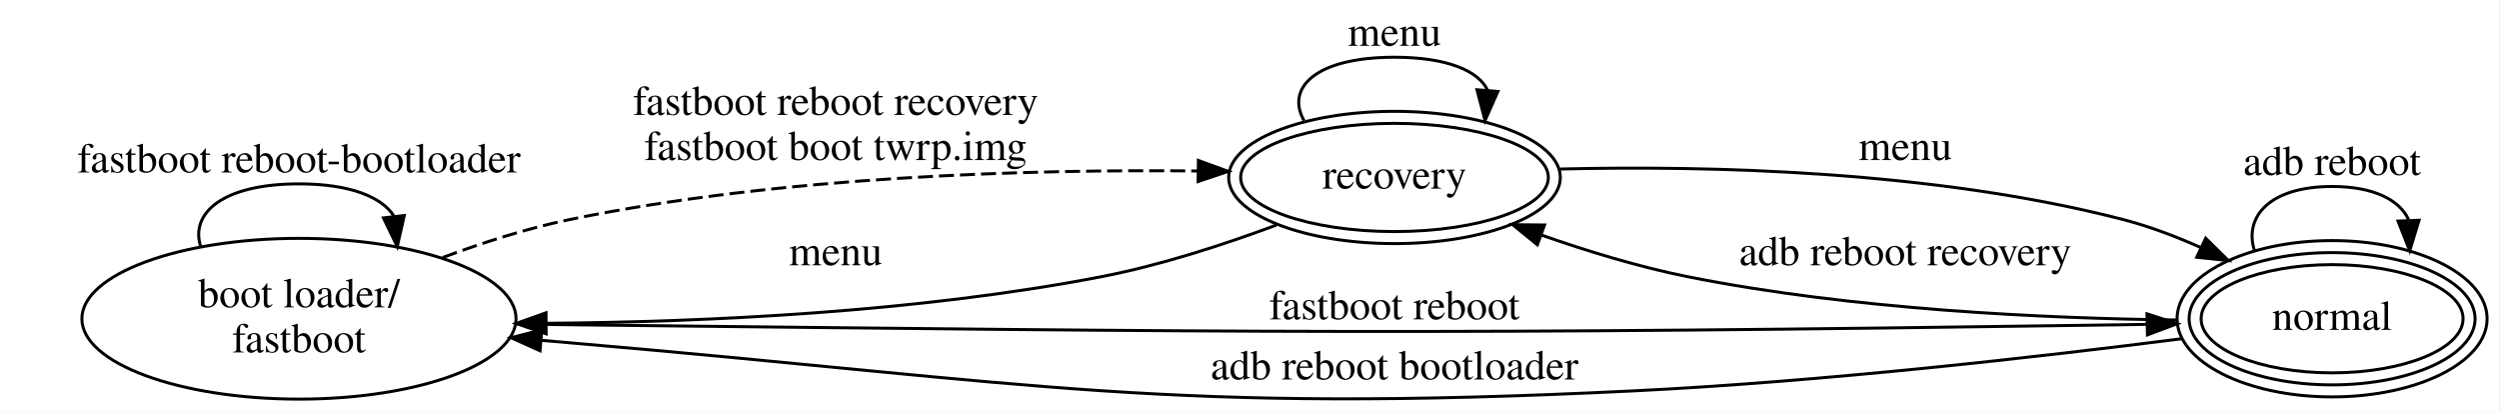
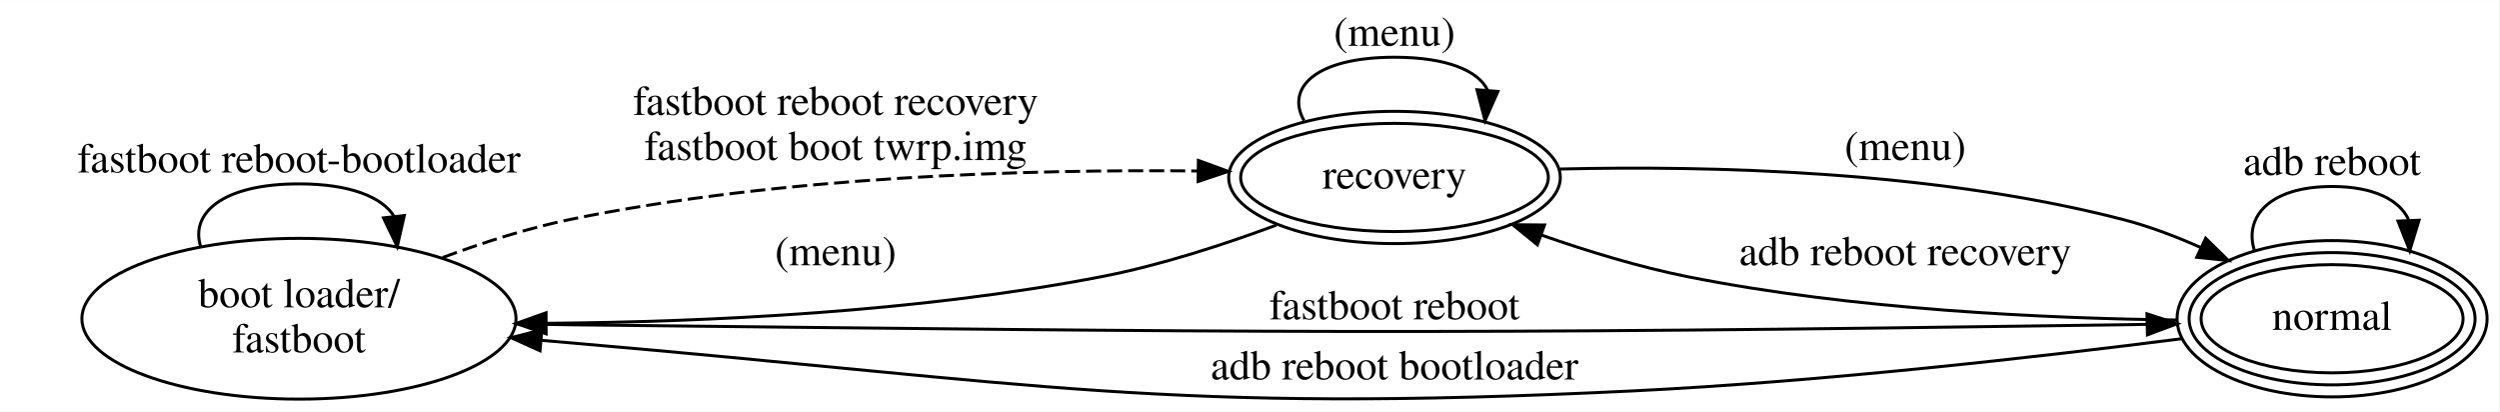
<svg xmlns="http://www.w3.org/2000/svg" width="832pt" height="137pt" viewBox="0.00 0.00 831.72 136.87">
  <g id="graph0" class="graph" transform="scale(1 1) rotate(0) translate(4 132.87)">
    <polygon fill="white" stroke="transparent" points="-4,4 -4,-132.87 827.72,-132.87 827.72,4 -4,4" />
    <g id="node1" class="node">
      <ellipse fill="none" stroke="black" cx="95.5" cy="-26.87" rx="72.25" ry="26.74" />
      <text text-anchor="middle" x="95.5" y="-30.67" font-family="Times,serif" font-size="14.00">boot loader/</text>
      <text text-anchor="middle" x="95.5" y="-15.67" font-family="Times,serif" font-size="14.00">fastboot</text>
    </g>
    <g id="edge1" class="edge">
      <path fill="none" stroke="black" d="M62.79,-50.87C59.22,-62.01 70.12,-71.74 95.5,-71.74 112.55,-71.74 123.07,-67.35 127.05,-61.09" />
      <polygon fill="black" stroke="black" points="130.56,-61.21 128.21,-50.87 123.61,-60.42 130.56,-61.21" />
      <text text-anchor="middle" x="95.5" y="-75.54" font-family="Times,serif" font-size="14.00">fastboot reboot-bootloader</text>
    </g>
    <g id="node2" class="node">
      <ellipse fill="none" stroke="black" cx="460.12" cy="-73.87" rx="51.2" ry="18" />
      <ellipse fill="none" stroke="black" cx="460.12" cy="-73.87" rx="55.19" ry="22" />
      <text text-anchor="middle" x="460.12" y="-70.17" font-family="Times,serif" font-size="14.00">recovery</text>
    </g>
    <g id="edge2" class="edge">
      <path fill="none" stroke="black" stroke-dasharray="5,2" d="M143.36,-47.25C156.77,-52.24 171.56,-56.98 185.62,-59.87 256.1,-74.37 338.83,-76.62 394.69,-76.03" />
      <polygon fill="black" stroke="black" points="394.85,-79.53 404.8,-75.89 394.76,-72.53 394.85,-79.53" />
      <text text-anchor="middle" x="274.12" y="-94.67" font-family="Times,serif" font-size="14.00">fastboot reboot recovery</text>
      <text text-anchor="middle" x="274.12" y="-79.67" font-family="Times,serif" font-size="14.00">fastboot boot twrp.img</text>
    </g>
    <g id="node3" class="node">
      <ellipse fill="none" stroke="black" cx="772.17" cy="-26.87" rx="43.59" ry="18" />
      <ellipse fill="none" stroke="black" cx="772.17" cy="-26.87" rx="47.59" ry="22" />
      <ellipse fill="none" stroke="black" cx="772.17" cy="-26.87" rx="51.59" ry="26" />
      <text text-anchor="middle" x="772.17" y="-23.17" font-family="Times,serif" font-size="14.00">normal</text>
    </g>
    <g id="edge3" class="edge">
      <path fill="none" stroke="black" d="M167.52,-25.13C173.65,-25.03 179.74,-24.94 185.62,-24.87 415.39,-22.29 472.87,-21.52 702.62,-24.87 705.18,-24.91 707.78,-24.95 710.41,-25" />
      <polygon fill="black" stroke="black" points="710.56,-28.51 720.64,-25.23 710.72,-21.51 710.56,-28.51" />
      <text text-anchor="middle" x="460.12" y="-26.67" font-family="Times,serif" font-size="14.00">fastboot reboot</text>
    </g>
    <g id="edge4" class="edge">
      <path fill="none" stroke="black" d="M420.82,-58.04C403.37,-51.54 382.27,-44.67 362.62,-40.87 301.39,-29.03 230.85,-25.78 177.78,-25.35" />
      <polygon fill="black" stroke="black" points="177.76,-21.85 167.75,-25.3 177.73,-28.85 177.76,-21.85" />
-       <text text-anchor="middle" x="274.12" y="-44.67" font-family="Times,serif" font-size="14.00">menu</text>
+       <text text-anchor="middle" x="274.12" y="-44.67" font-family="Times,serif" font-size="14.00">(menu)</text>
    </g>
    <g id="edge5" class="edge">
      <path fill="none" stroke="black" d="M430,-92.8C423.85,-103.71 433.89,-113.87 460.12,-113.87 477.75,-113.87 488.06,-109.28 491.07,-102.97" />
      <polygon fill="black" stroke="black" points="494.54,-102.49 490.25,-92.8 487.57,-103.05 494.54,-102.49" />
-       <text text-anchor="middle" x="460.12" y="-117.67" font-family="Times,serif" font-size="14.00">menu</text>
+       <text text-anchor="middle" x="460.12" y="-117.67" font-family="Times,serif" font-size="14.00">(menu)</text>
    </g>
    <g id="edge6" class="edge">
      <path fill="none" stroke="black" d="M515.29,-76.68C564.85,-77.86 639.81,-76.13 702.62,-59.87 711.26,-57.63 720.12,-54.28 728.47,-50.55" />
      <polygon fill="black" stroke="black" points="730.1,-53.65 737.65,-46.23 727.12,-47.32 730.1,-53.65" />
-       <text text-anchor="middle" x="630.12" y="-79.67" font-family="Times,serif" font-size="14.00">menu</text>
+       <text text-anchor="middle" x="630.12" y="-79.67" font-family="Times,serif" font-size="14.00">(menu)</text>
    </g>
    <g id="edge7" class="edge">
      <path fill="none" stroke="black" d="M722.06,-20.21C675.27,-14.24 602.8,-5.96 539.62,-2.87 382.32,4.83 342.54,-5.39 185.62,-18.87 182.55,-19.13 179.42,-19.41 176.25,-19.68" />
      <polygon fill="black" stroke="black" points="175.73,-16.21 166.07,-20.57 176.34,-23.19 175.73,-16.21" />
      <text text-anchor="middle" x="460.12" y="-6.67" font-family="Times,serif" font-size="14.00">adb reboot bootloader</text>
    </g>
    <g id="edge8" class="edge">
      <path fill="none" stroke="black" d="M720.63,-26.45C677.05,-26.97 612.64,-29.86 557.62,-40.87 541.53,-44.09 524.44,-49.31 509.18,-54.65" />
      <polygon fill="black" stroke="black" points="507.67,-51.47 499.45,-58.16 510.05,-58.06 507.67,-51.47" />
      <text text-anchor="middle" x="630.12" y="-44.67" font-family="Times,serif" font-size="14.00">adb reboot recovery</text>
    </g>
    <g id="edge9" class="edge">
      <path fill="none" stroke="black" d="M746.33,-49.51C742.76,-60.8 751.37,-70.87 772.17,-70.87 786.15,-70.87 794.62,-66.32 797.59,-59.92" />
      <polygon fill="black" stroke="black" points="801.11,-59.64 798.01,-49.51 794.11,-59.36 801.11,-59.64" />
      <text text-anchor="middle" x="772.17" y="-74.67" font-family="Times,serif" font-size="14.00">adb reboot</text>
    </g>
  </g>
</svg>
